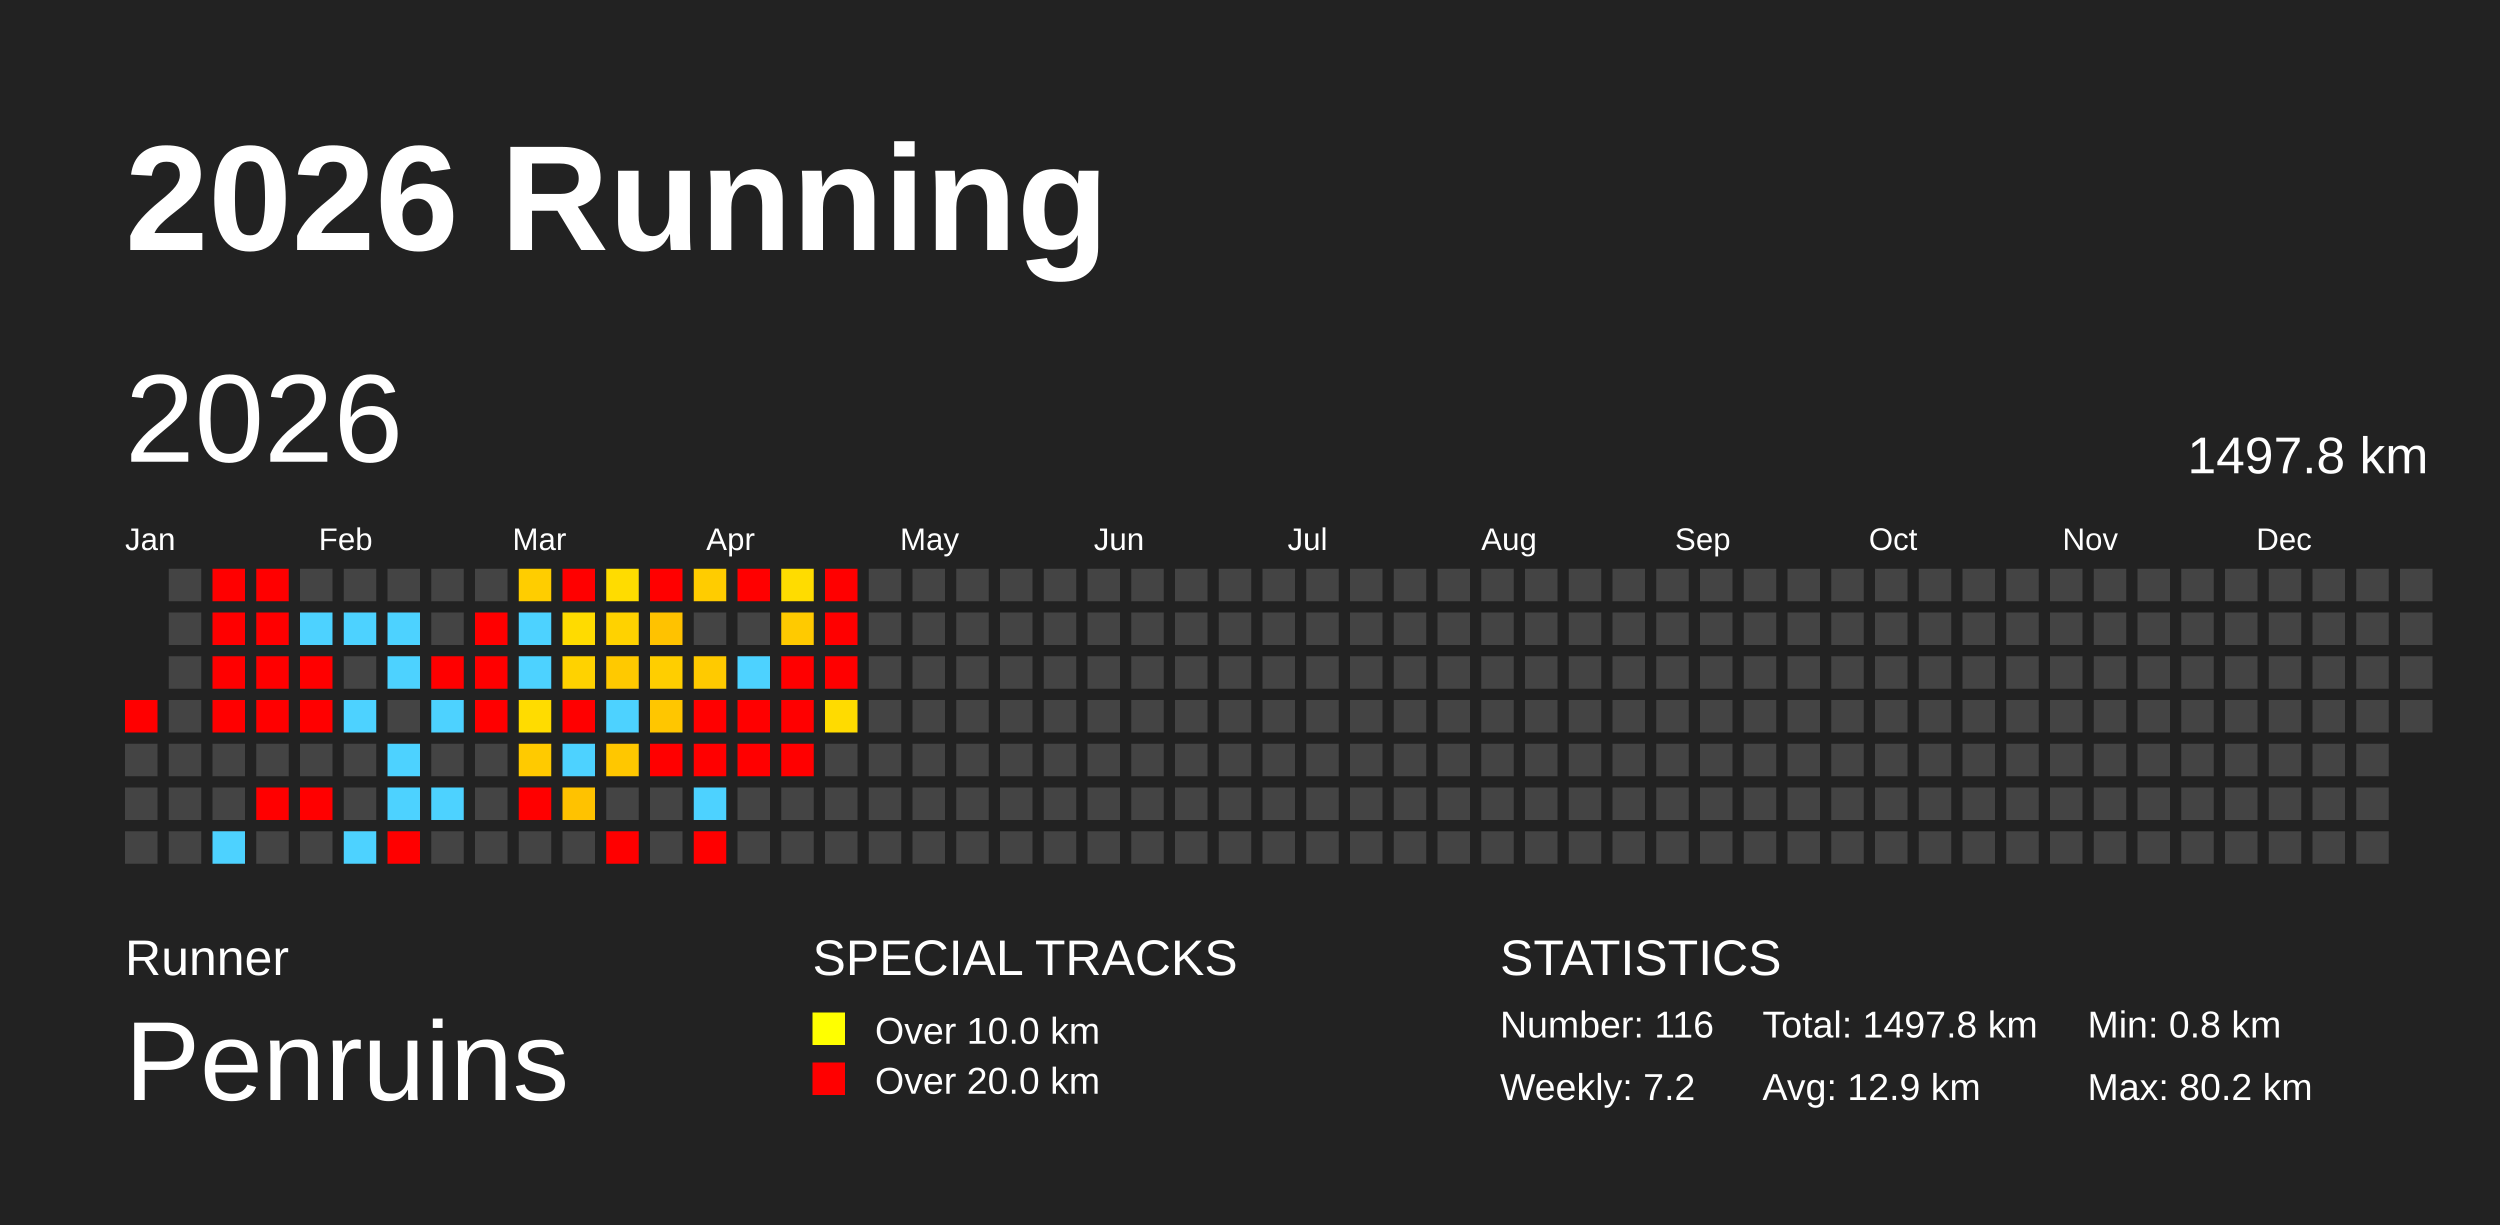
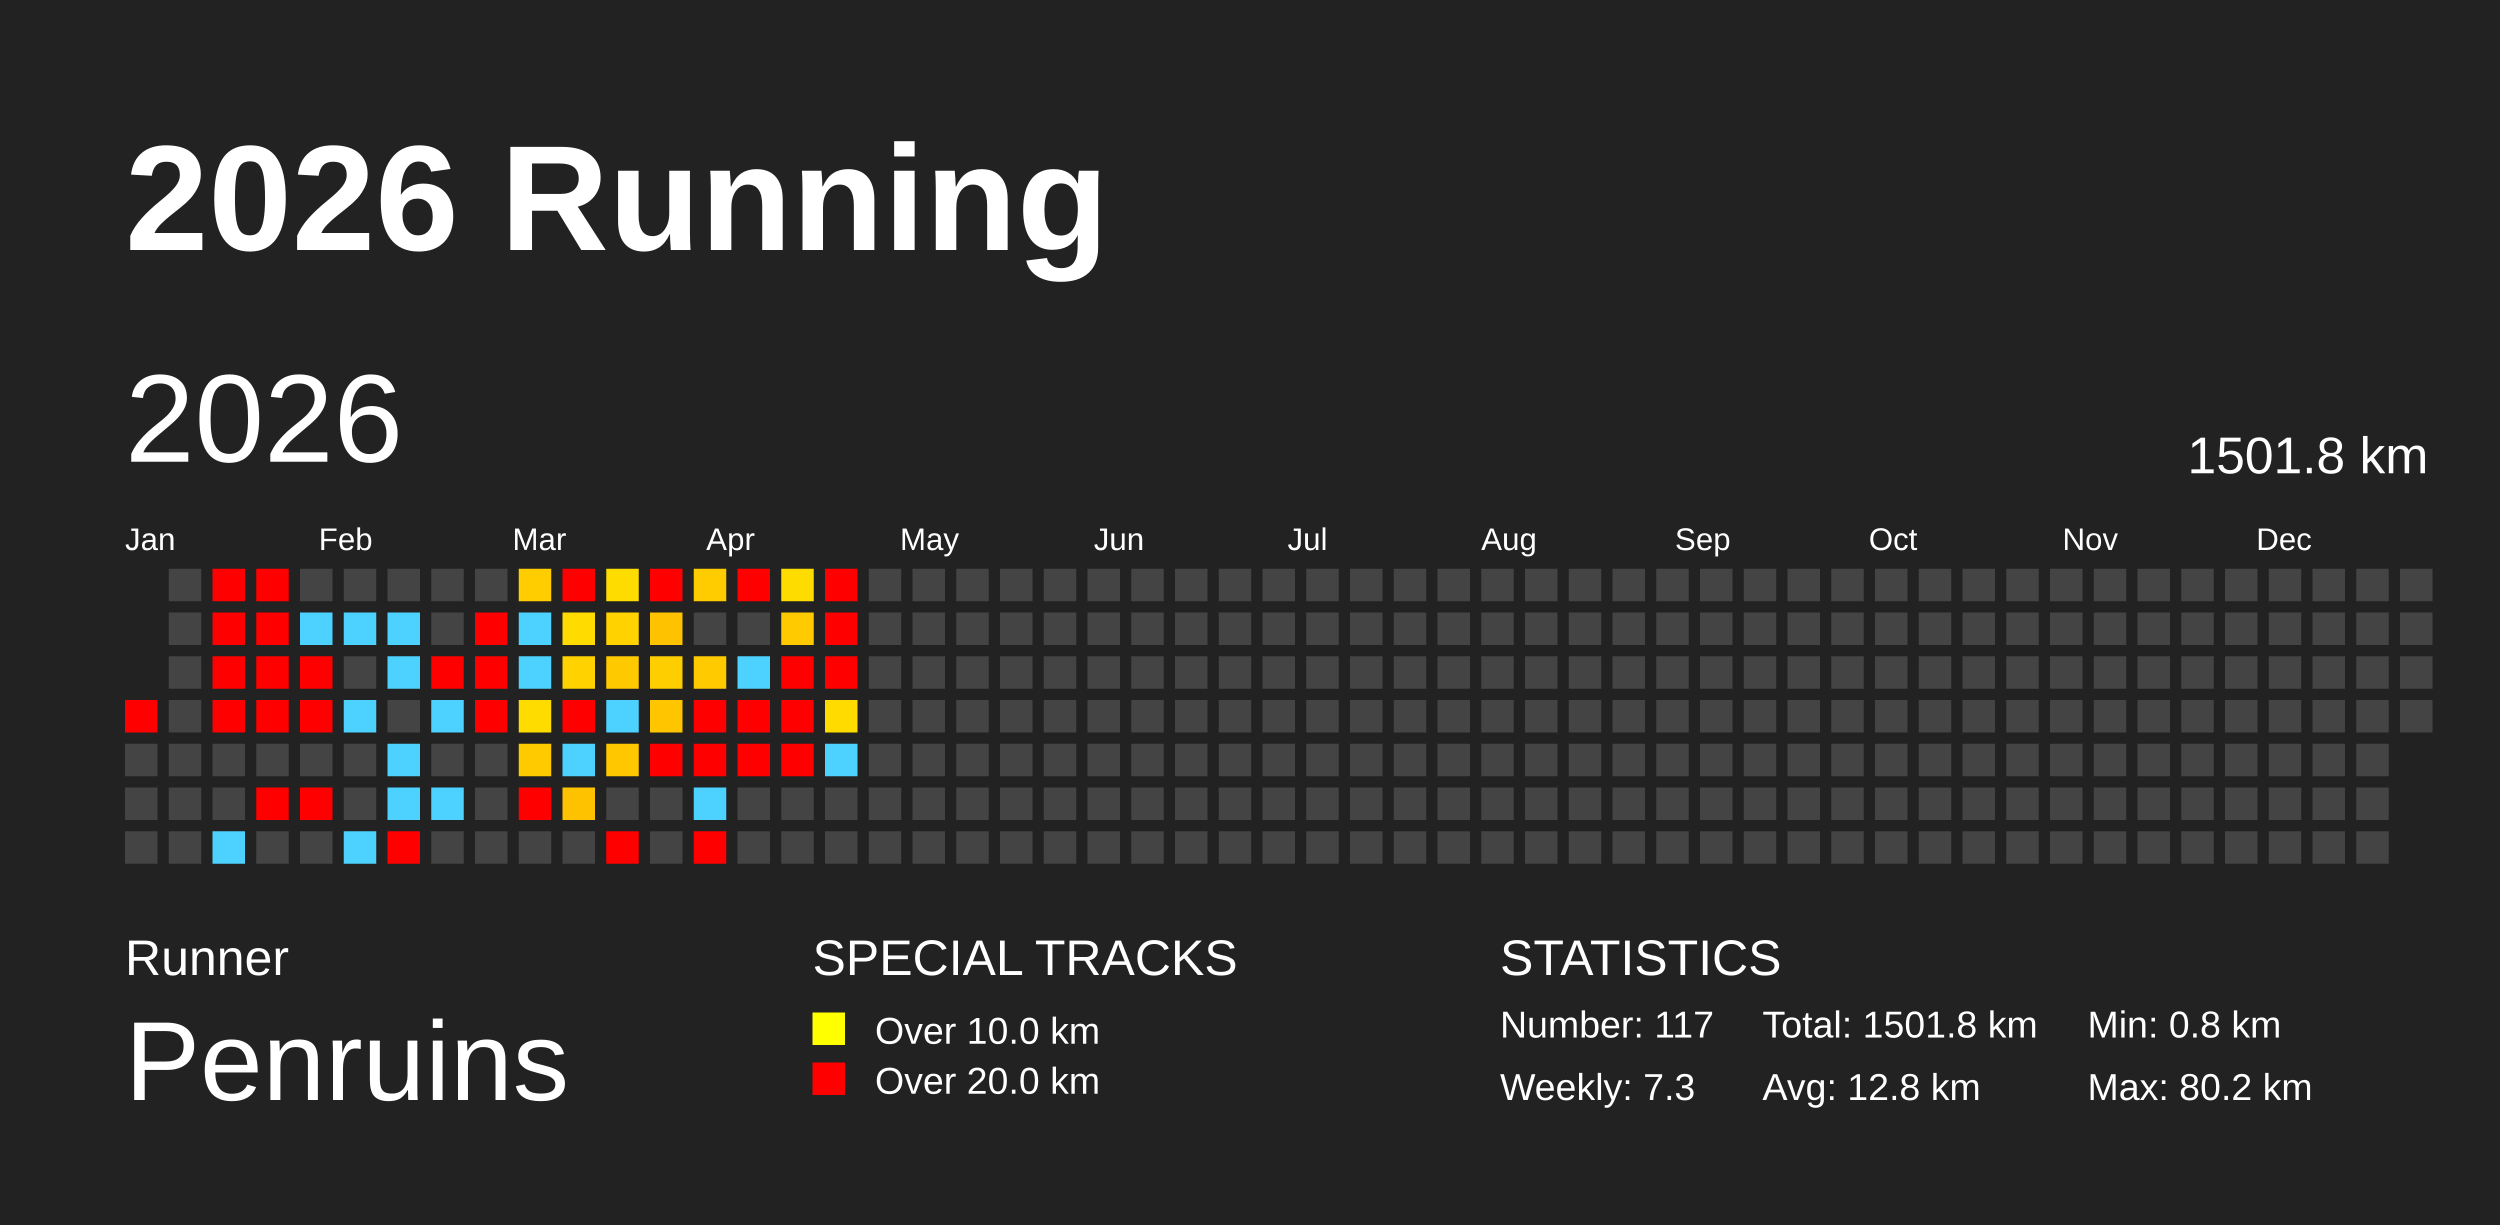
<svg xmlns="http://www.w3.org/2000/svg" baseProfile="full" height="98mm" version="1.1" viewBox="0,0,200,98" width="200mm">
  <defs />
  <rect fill="#222222" height="98" width="200" x="0" y="0" />
  <text fill="#FFFFFF" style="font-size:12px; font-family:Arial; font-weight:bold;" x="10" y="20">2026 Running</text>
  <text fill="#FFFFFF" style="font-size:4px; font-family:Arial" x="10" y="78">Runner</text>
  <text fill="#FFFFFF" style="font-size:9px; font-family:Arial" x="10" y="88">Penruins</text>
  <text fill="#FFFFFF" style="font-size:4px; font-family:Arial" x="65" y="78">SPECIAL TRACKS</text>
  <rect fill="yellow" height="2.6" width="2.6" x="65" y="81" />
  <text fill="#FFFFFF" style="font-size:3px; font-family:Arial" x="70" y="83.5">Over 10.0 km</text>
  <rect fill="red" height="2.6" width="2.6" x="65" y="85" />
  <text fill="#FFFFFF" style="font-size:3px; font-family:Arial" x="70" y="87.5">Over 20.0 km</text>
  <text fill="#FFFFFF" style="font-size:4px; font-family:Arial" x="120" y="78">STATISTICS</text>
-   <text fill="#FFFFFF" style="font-size:3px; font-family:Arial" x="120" y="83">Number: 116</text>
-   <text fill="#FFFFFF" style="font-size:3px; font-family:Arial" x="120" y="88">Weekly: 7.2</text>
-   <text fill="#FFFFFF" style="font-size:3px; font-family:Arial" x="141" y="83">Total: 1497.8 km</text>
-   <text fill="#FFFFFF" style="font-size:3px; font-family:Arial" x="141" y="88">Avg: 12.9 km</text>
+   <text fill="#FFFFFF" style="font-size:3px; font-family:Arial" x="120" y="83">Number: 117</text>
+   <text fill="#FFFFFF" style="font-size:3px; font-family:Arial" x="120" y="88">Weekly: 7.3</text>
+   <text fill="#FFFFFF" style="font-size:3px; font-family:Arial" x="141" y="83">Total: 1501.8 km</text>
+   <text fill="#FFFFFF" style="font-size:3px; font-family:Arial" x="141" y="88">Avg: 12.8 km</text>
  <text fill="#FFFFFF" style="font-size:3px; font-family:Arial" x="167" y="83">Min: 0.8 km</text>
  <text fill="#FFFFFF" style="font-size:3px; font-family:Arial" x="167" y="88">Max: 80.2 km</text>
  <text dominant-baseline="hanging" fill="#FFFFFF" style="font-size:10.0px; font-family:Arial;" x="10" y="30">2026</text>
-   <text dominant-baseline="hanging" fill="#FFFFFF" style="font-size:4.125px; font-family:Arial;" x="175" y="35">1497.8 km</text>
+   <text dominant-baseline="hanging" fill="#FFFFFF" style="font-size:4.125px; font-family:Arial;" x="175" y="35">1501.8 km</text>
  <text fill="#FFFFFF" style="font-size:2.5px; font-family:Arial" x="10.0" y="44">Jan</text>
  <text fill="#FFFFFF" style="font-size:2.5px; font-family:Arial" x="25.5" y="44">Feb</text>
  <text fill="#FFFFFF" style="font-size:2.5px; font-family:Arial" x="41.0" y="44">Mar</text>
  <text fill="#FFFFFF" style="font-size:2.5px; font-family:Arial" x="56.5" y="44">Apr</text>
  <text fill="#FFFFFF" style="font-size:2.5px; font-family:Arial" x="72.0" y="44">May</text>
  <text fill="#FFFFFF" style="font-size:2.5px; font-family:Arial" x="87.5" y="44">Jun</text>
  <text fill="#FFFFFF" style="font-size:2.5px; font-family:Arial" x="103.0" y="44">Jul</text>
  <text fill="#FFFFFF" style="font-size:2.5px; font-family:Arial" x="118.5" y="44">Aug</text>
  <text fill="#FFFFFF" style="font-size:2.5px; font-family:Arial" x="134.0" y="44">Sep</text>
  <text fill="#FFFFFF" style="font-size:2.5px; font-family:Arial" x="149.5" y="44">Oct</text>
  <text fill="#FFFFFF" style="font-size:2.5px; font-family:Arial" x="165.0" y="44">Nov</text>
  <text fill="#FFFFFF" style="font-size:2.5px; font-family:Arial" x="180.5" y="44">Dec</text>
  <rect fill="red" height="2.6" width="2.6" x="10.0" y="56.0" />
  <rect fill="#444444" height="2.6" width="2.6" x="10.0" y="59.5" />
  <rect fill="#444444" height="2.6" width="2.6" x="10.0" y="63.0" />
  <rect fill="#444444" height="2.6" width="2.6" x="10.0" y="66.5" />
  <rect fill="#444444" height="2.6" width="2.6" x="13.5" y="45.5" />
  <rect fill="#444444" height="2.6" width="2.6" x="13.5" y="49.0" />
  <rect fill="#444444" height="2.6" width="2.6" x="13.5" y="52.5" />
  <rect fill="#444444" height="2.6" width="2.6" x="13.5" y="56.0" />
  <rect fill="#444444" height="2.6" width="2.6" x="13.5" y="59.5" />
  <rect fill="#444444" height="2.6" width="2.6" x="13.5" y="63.0" />
  <rect fill="#444444" height="2.6" width="2.6" x="13.5" y="66.5" />
  <rect fill="red" height="2.6" width="2.6" x="17.0" y="45.5" />
  <rect fill="red" height="2.6" width="2.6" x="17.0" y="49.0" />
  <rect fill="red" height="2.6" width="2.6" x="17.0" y="52.5" />
  <rect fill="red" height="2.6" width="2.6" x="17.0" y="56.0" />
  <rect fill="#444444" height="2.6" width="2.6" x="17.0" y="59.5" />
  <rect fill="#444444" height="2.6" width="2.6" x="17.0" y="63.0" />
  <rect fill="#4dd2ff" height="2.6" width="2.6" x="17.0" y="66.5" />
  <rect fill="red" height="2.6" width="2.6" x="20.5" y="45.5" />
  <rect fill="red" height="2.6" width="2.6" x="20.5" y="49.0" />
  <rect fill="red" height="2.6" width="2.6" x="20.5" y="52.5" />
  <rect fill="red" height="2.6" width="2.6" x="20.5" y="56.0" />
  <rect fill="#444444" height="2.6" width="2.6" x="20.5" y="59.5" />
  <rect fill="red" height="2.6" width="2.6" x="20.5" y="63.0" />
  <rect fill="#444444" height="2.6" width="2.6" x="20.5" y="66.5" />
  <rect fill="#444444" height="2.6" width="2.6" x="24.0" y="45.5" />
  <rect fill="#4dd2ff" height="2.6" width="2.6" x="24.0" y="49.0" />
  <rect fill="red" height="2.6" width="2.6" x="24.0" y="52.5" />
  <rect fill="red" height="2.6" width="2.6" x="24.0" y="56.0" />
  <rect fill="#444444" height="2.6" width="2.6" x="24.0" y="59.5" />
  <rect fill="red" height="2.6" width="2.6" x="24.0" y="63.0" />
  <rect fill="#444444" height="2.6" width="2.6" x="24.0" y="66.5" />
  <rect fill="#444444" height="2.6" width="2.6" x="27.5" y="45.5" />
  <rect fill="#4dd2ff" height="2.6" width="2.6" x="27.5" y="49.0" />
  <rect fill="#444444" height="2.6" width="2.6" x="27.5" y="52.5" />
  <rect fill="#4dd2ff" height="2.6" width="2.6" x="27.5" y="56.0" />
  <rect fill="#444444" height="2.6" width="2.6" x="27.5" y="59.5" />
  <rect fill="#444444" height="2.6" width="2.6" x="27.5" y="63.0" />
  <rect fill="#4dd2ff" height="2.6" width="2.6" x="27.5" y="66.5" />
  <rect fill="#444444" height="2.6" width="2.6" x="31.0" y="45.5" />
  <rect fill="#4dd2ff" height="2.6" width="2.6" x="31.0" y="49.0" />
  <rect fill="#4dd2ff" height="2.6" width="2.6" x="31.0" y="52.5" />
  <rect fill="#444444" height="2.6" width="2.6" x="31.0" y="56.0" />
  <rect fill="#4dd2ff" height="2.6" width="2.6" x="31.0" y="59.5" />
  <rect fill="#4dd2ff" height="2.6" width="2.6" x="31.0" y="63.0" />
  <rect fill="red" height="2.6" width="2.6" x="31.0" y="66.5" />
  <rect fill="#444444" height="2.6" width="2.6" x="34.5" y="45.5" />
  <rect fill="#444444" height="2.6" width="2.6" x="34.5" y="49.0" />
  <rect fill="red" height="2.6" width="2.6" x="34.5" y="52.5" />
  <rect fill="#4dd2ff" height="2.6" width="2.6" x="34.5" y="56.0" />
  <rect fill="#444444" height="2.6" width="2.6" x="34.5" y="59.5" />
  <rect fill="#4dd2ff" height="2.6" width="2.6" x="34.5" y="63.0" />
  <rect fill="#444444" height="2.6" width="2.6" x="34.5" y="66.5" />
  <rect fill="#444444" height="2.6" width="2.6" x="38.0" y="45.5" />
  <rect fill="red" height="2.6" width="2.6" x="38.0" y="49.0" />
  <rect fill="red" height="2.6" width="2.6" x="38.0" y="52.5" />
  <rect fill="red" height="2.6" width="2.6" x="38.0" y="56.0" />
  <rect fill="#444444" height="2.6" width="2.6" x="38.0" y="59.5" />
  <rect fill="#444444" height="2.6" width="2.6" x="38.0" y="63.0" />
  <rect fill="#444444" height="2.6" width="2.6" x="38.0" y="66.5" />
  <rect fill="#ffcd00" height="2.6" width="2.6" x="41.5" y="45.5" />
  <rect fill="#4dd2ff" height="2.6" width="2.6" x="41.5" y="49.0" />
  <rect fill="#4dd2ff" height="2.6" width="2.6" x="41.5" y="52.5" />
  <rect fill="#ffdc00" height="2.6" width="2.6" x="41.5" y="56.0" />
  <rect fill="#ffca00" height="2.6" width="2.6" x="41.5" y="59.5" />
  <rect fill="red" height="2.6" width="2.6" x="41.5" y="63.0" />
  <rect fill="#444444" height="2.6" width="2.6" x="41.5" y="66.5" />
  <rect fill="red" height="2.6" width="2.6" x="45.0" y="45.5" />
  <rect fill="#ffdb00" height="2.6" width="2.6" x="45.0" y="49.0" />
  <rect fill="#ffd200" height="2.6" width="2.6" x="45.0" y="52.5" />
  <rect fill="red" height="2.6" width="2.6" x="45.0" y="56.0" />
  <rect fill="#4dd2ff" height="2.6" width="2.6" x="45.0" y="59.5" />
  <rect fill="#ffc200" height="2.6" width="2.6" x="45.0" y="63.0" />
  <rect fill="#444444" height="2.6" width="2.6" x="45.0" y="66.5" />
  <rect fill="#ffdc00" height="2.6" width="2.6" x="48.5" y="45.5" />
  <rect fill="#ffd200" height="2.6" width="2.6" x="48.5" y="49.0" />
  <rect fill="#ffc900" height="2.6" width="2.6" x="48.5" y="52.5" />
  <rect fill="#4dd2ff" height="2.6" width="2.6" x="48.5" y="56.0" />
  <rect fill="#ffc700" height="2.6" width="2.6" x="48.5" y="59.5" />
  <rect fill="#444444" height="2.6" width="2.6" x="48.5" y="63.0" />
  <rect fill="red" height="2.6" width="2.6" x="48.5" y="66.5" />
  <rect fill="red" height="2.6" width="2.6" x="52.0" y="45.5" />
  <rect fill="#ffc200" height="2.6" width="2.6" x="52.0" y="49.0" />
  <rect fill="#ffce00" height="2.6" width="2.6" x="52.0" y="52.5" />
  <rect fill="#ffc600" height="2.6" width="2.6" x="52.0" y="56.0" />
  <rect fill="red" height="2.6" width="2.6" x="52.0" y="59.5" />
  <rect fill="#444444" height="2.6" width="2.6" x="52.0" y="63.0" />
  <rect fill="#444444" height="2.6" width="2.6" x="52.0" y="66.5" />
  <rect fill="#ffcc00" height="2.6" width="2.6" x="55.5" y="45.5" />
  <rect fill="#444444" height="2.6" width="2.6" x="55.5" y="49.0" />
  <rect fill="#ffca00" height="2.6" width="2.6" x="55.5" y="52.5" />
  <rect fill="red" height="2.6" width="2.6" x="55.5" y="56.0" />
  <rect fill="red" height="2.6" width="2.6" x="55.5" y="59.5" />
  <rect fill="#4dd2ff" height="2.6" width="2.6" x="55.5" y="63.0" />
  <rect fill="red" height="2.6" width="2.6" x="55.5" y="66.5" />
  <rect fill="red" height="2.6" width="2.6" x="59.0" y="45.5" />
  <rect fill="#444444" height="2.6" width="2.6" x="59.0" y="49.0" />
  <rect fill="#4dd2ff" height="2.6" width="2.6" x="59.0" y="52.5" />
  <rect fill="red" height="2.6" width="2.6" x="59.0" y="56.0" />
  <rect fill="red" height="2.6" width="2.6" x="59.0" y="59.5" />
  <rect fill="#444444" height="2.6" width="2.6" x="59.0" y="63.0" />
  <rect fill="#444444" height="2.6" width="2.6" x="59.0" y="66.5" />
  <rect fill="#ffdc00" height="2.6" width="2.6" x="62.5" y="45.5" />
  <rect fill="#ffca00" height="2.6" width="2.6" x="62.5" y="49.0" />
  <rect fill="red" height="2.6" width="2.6" x="62.5" y="52.5" />
  <rect fill="red" height="2.6" width="2.6" x="62.5" y="56.0" />
  <rect fill="red" height="2.6" width="2.6" x="62.5" y="59.5" />
  <rect fill="#444444" height="2.6" width="2.6" x="62.5" y="63.0" />
  <rect fill="#444444" height="2.6" width="2.6" x="62.5" y="66.5" />
  <rect fill="red" height="2.6" width="2.6" x="66.0" y="45.5" />
  <rect fill="red" height="2.6" width="2.6" x="66.0" y="49.0" />
  <rect fill="red" height="2.6" width="2.6" x="66.0" y="52.5" />
  <rect fill="#ffdb00" height="2.6" width="2.6" x="66.0" y="56.0" />
-   <rect fill="#444444" height="2.6" width="2.6" x="66.0" y="59.5" />
+   <rect fill="#4dd2ff" height="2.6" width="2.6" x="66.0" y="59.5" />
  <rect fill="#444444" height="2.6" width="2.6" x="66.0" y="63.0" />
  <rect fill="#444444" height="2.6" width="2.6" x="66.0" y="66.5" />
  <rect fill="#444444" height="2.6" width="2.6" x="69.5" y="45.5" />
  <rect fill="#444444" height="2.6" width="2.6" x="69.5" y="49.0" />
  <rect fill="#444444" height="2.6" width="2.6" x="69.5" y="52.5" />
  <rect fill="#444444" height="2.6" width="2.6" x="69.5" y="56.0" />
  <rect fill="#444444" height="2.6" width="2.6" x="69.5" y="59.5" />
  <rect fill="#444444" height="2.6" width="2.6" x="69.5" y="63.0" />
  <rect fill="#444444" height="2.6" width="2.6" x="69.5" y="66.5" />
  <rect fill="#444444" height="2.6" width="2.6" x="73.0" y="45.5" />
  <rect fill="#444444" height="2.6" width="2.6" x="73.0" y="49.0" />
  <rect fill="#444444" height="2.6" width="2.6" x="73.0" y="52.5" />
  <rect fill="#444444" height="2.6" width="2.6" x="73.0" y="56.0" />
  <rect fill="#444444" height="2.6" width="2.6" x="73.0" y="59.5" />
  <rect fill="#444444" height="2.6" width="2.6" x="73.0" y="63.0" />
  <rect fill="#444444" height="2.6" width="2.6" x="73.0" y="66.5" />
  <rect fill="#444444" height="2.6" width="2.6" x="76.5" y="45.5" />
  <rect fill="#444444" height="2.6" width="2.6" x="76.5" y="49.0" />
  <rect fill="#444444" height="2.6" width="2.6" x="76.5" y="52.5" />
  <rect fill="#444444" height="2.6" width="2.6" x="76.5" y="56.0" />
  <rect fill="#444444" height="2.6" width="2.6" x="76.5" y="59.5" />
  <rect fill="#444444" height="2.6" width="2.6" x="76.5" y="63.0" />
  <rect fill="#444444" height="2.6" width="2.6" x="76.5" y="66.5" />
  <rect fill="#444444" height="2.6" width="2.6" x="80.0" y="45.5" />
  <rect fill="#444444" height="2.6" width="2.6" x="80.0" y="49.0" />
  <rect fill="#444444" height="2.6" width="2.6" x="80.0" y="52.5" />
  <rect fill="#444444" height="2.6" width="2.6" x="80.0" y="56.0" />
  <rect fill="#444444" height="2.6" width="2.6" x="80.0" y="59.5" />
  <rect fill="#444444" height="2.6" width="2.6" x="80.0" y="63.0" />
  <rect fill="#444444" height="2.6" width="2.6" x="80.0" y="66.5" />
  <rect fill="#444444" height="2.6" width="2.6" x="83.5" y="45.5" />
  <rect fill="#444444" height="2.6" width="2.6" x="83.5" y="49.0" />
  <rect fill="#444444" height="2.6" width="2.6" x="83.5" y="52.5" />
  <rect fill="#444444" height="2.6" width="2.6" x="83.5" y="56.0" />
  <rect fill="#444444" height="2.6" width="2.6" x="83.5" y="59.5" />
  <rect fill="#444444" height="2.6" width="2.6" x="83.5" y="63.0" />
  <rect fill="#444444" height="2.6" width="2.6" x="83.5" y="66.5" />
  <rect fill="#444444" height="2.6" width="2.6" x="87.0" y="45.5" />
  <rect fill="#444444" height="2.6" width="2.6" x="87.0" y="49.0" />
  <rect fill="#444444" height="2.6" width="2.6" x="87.0" y="52.5" />
  <rect fill="#444444" height="2.6" width="2.6" x="87.0" y="56.0" />
  <rect fill="#444444" height="2.6" width="2.6" x="87.0" y="59.5" />
  <rect fill="#444444" height="2.6" width="2.6" x="87.0" y="63.0" />
  <rect fill="#444444" height="2.6" width="2.6" x="87.0" y="66.5" />
  <rect fill="#444444" height="2.6" width="2.6" x="90.5" y="45.5" />
  <rect fill="#444444" height="2.6" width="2.6" x="90.5" y="49.0" />
  <rect fill="#444444" height="2.6" width="2.6" x="90.5" y="52.5" />
  <rect fill="#444444" height="2.6" width="2.6" x="90.5" y="56.0" />
  <rect fill="#444444" height="2.6" width="2.6" x="90.5" y="59.5" />
  <rect fill="#444444" height="2.6" width="2.6" x="90.5" y="63.0" />
  <rect fill="#444444" height="2.6" width="2.6" x="90.5" y="66.5" />
  <rect fill="#444444" height="2.6" width="2.6" x="94.0" y="45.5" />
  <rect fill="#444444" height="2.6" width="2.6" x="94.0" y="49.0" />
  <rect fill="#444444" height="2.6" width="2.6" x="94.0" y="52.5" />
  <rect fill="#444444" height="2.6" width="2.6" x="94.0" y="56.0" />
  <rect fill="#444444" height="2.6" width="2.6" x="94.0" y="59.5" />
  <rect fill="#444444" height="2.6" width="2.6" x="94.0" y="63.0" />
  <rect fill="#444444" height="2.6" width="2.6" x="94.0" y="66.5" />
  <rect fill="#444444" height="2.6" width="2.6" x="97.5" y="45.5" />
  <rect fill="#444444" height="2.6" width="2.6" x="97.5" y="49.0" />
  <rect fill="#444444" height="2.6" width="2.6" x="97.5" y="52.5" />
  <rect fill="#444444" height="2.6" width="2.6" x="97.5" y="56.0" />
  <rect fill="#444444" height="2.6" width="2.6" x="97.5" y="59.5" />
  <rect fill="#444444" height="2.6" width="2.6" x="97.5" y="63.0" />
  <rect fill="#444444" height="2.6" width="2.6" x="97.5" y="66.5" />
  <rect fill="#444444" height="2.6" width="2.6" x="101.0" y="45.5" />
  <rect fill="#444444" height="2.6" width="2.6" x="101.0" y="49.0" />
  <rect fill="#444444" height="2.6" width="2.6" x="101.0" y="52.5" />
  <rect fill="#444444" height="2.6" width="2.6" x="101.0" y="56.0" />
  <rect fill="#444444" height="2.6" width="2.6" x="101.0" y="59.5" />
  <rect fill="#444444" height="2.6" width="2.6" x="101.0" y="63.0" />
  <rect fill="#444444" height="2.6" width="2.6" x="101.0" y="66.5" />
  <rect fill="#444444" height="2.6" width="2.6" x="104.5" y="45.5" />
  <rect fill="#444444" height="2.6" width="2.6" x="104.5" y="49.0" />
  <rect fill="#444444" height="2.6" width="2.6" x="104.5" y="52.5" />
  <rect fill="#444444" height="2.6" width="2.6" x="104.5" y="56.0" />
  <rect fill="#444444" height="2.6" width="2.6" x="104.5" y="59.5" />
  <rect fill="#444444" height="2.6" width="2.6" x="104.5" y="63.0" />
  <rect fill="#444444" height="2.6" width="2.6" x="104.5" y="66.5" />
  <rect fill="#444444" height="2.6" width="2.6" x="108.0" y="45.5" />
  <rect fill="#444444" height="2.6" width="2.6" x="108.0" y="49.0" />
  <rect fill="#444444" height="2.6" width="2.6" x="108.0" y="52.5" />
  <rect fill="#444444" height="2.6" width="2.6" x="108.0" y="56.0" />
  <rect fill="#444444" height="2.6" width="2.6" x="108.0" y="59.5" />
  <rect fill="#444444" height="2.6" width="2.6" x="108.0" y="63.0" />
  <rect fill="#444444" height="2.6" width="2.6" x="108.0" y="66.5" />
  <rect fill="#444444" height="2.6" width="2.6" x="111.5" y="45.5" />
  <rect fill="#444444" height="2.6" width="2.6" x="111.5" y="49.0" />
  <rect fill="#444444" height="2.6" width="2.6" x="111.5" y="52.5" />
  <rect fill="#444444" height="2.6" width="2.6" x="111.5" y="56.0" />
  <rect fill="#444444" height="2.6" width="2.6" x="111.5" y="59.5" />
  <rect fill="#444444" height="2.6" width="2.6" x="111.5" y="63.0" />
  <rect fill="#444444" height="2.6" width="2.6" x="111.5" y="66.5" />
  <rect fill="#444444" height="2.6" width="2.6" x="115.0" y="45.5" />
  <rect fill="#444444" height="2.6" width="2.6" x="115.0" y="49.0" />
  <rect fill="#444444" height="2.6" width="2.6" x="115.0" y="52.5" />
  <rect fill="#444444" height="2.6" width="2.6" x="115.0" y="56.0" />
  <rect fill="#444444" height="2.6" width="2.6" x="115.0" y="59.5" />
  <rect fill="#444444" height="2.6" width="2.6" x="115.0" y="63.0" />
  <rect fill="#444444" height="2.6" width="2.6" x="115.0" y="66.5" />
  <rect fill="#444444" height="2.6" width="2.6" x="118.5" y="45.5" />
  <rect fill="#444444" height="2.6" width="2.6" x="118.5" y="49.0" />
  <rect fill="#444444" height="2.6" width="2.6" x="118.5" y="52.5" />
  <rect fill="#444444" height="2.6" width="2.6" x="118.5" y="56.0" />
  <rect fill="#444444" height="2.6" width="2.6" x="118.5" y="59.5" />
  <rect fill="#444444" height="2.6" width="2.6" x="118.5" y="63.0" />
  <rect fill="#444444" height="2.6" width="2.6" x="118.5" y="66.5" />
  <rect fill="#444444" height="2.6" width="2.6" x="122.0" y="45.5" />
  <rect fill="#444444" height="2.6" width="2.6" x="122.0" y="49.0" />
  <rect fill="#444444" height="2.6" width="2.6" x="122.0" y="52.5" />
  <rect fill="#444444" height="2.6" width="2.6" x="122.0" y="56.0" />
  <rect fill="#444444" height="2.6" width="2.6" x="122.0" y="59.5" />
  <rect fill="#444444" height="2.6" width="2.6" x="122.0" y="63.0" />
  <rect fill="#444444" height="2.6" width="2.6" x="122.0" y="66.5" />
  <rect fill="#444444" height="2.6" width="2.6" x="125.5" y="45.5" />
  <rect fill="#444444" height="2.6" width="2.6" x="125.5" y="49.0" />
  <rect fill="#444444" height="2.6" width="2.6" x="125.5" y="52.5" />
  <rect fill="#444444" height="2.6" width="2.6" x="125.5" y="56.0" />
  <rect fill="#444444" height="2.6" width="2.6" x="125.5" y="59.5" />
  <rect fill="#444444" height="2.6" width="2.6" x="125.5" y="63.0" />
  <rect fill="#444444" height="2.6" width="2.6" x="125.5" y="66.5" />
  <rect fill="#444444" height="2.6" width="2.6" x="129.0" y="45.5" />
  <rect fill="#444444" height="2.6" width="2.6" x="129.0" y="49.0" />
  <rect fill="#444444" height="2.6" width="2.6" x="129.0" y="52.5" />
  <rect fill="#444444" height="2.6" width="2.6" x="129.0" y="56.0" />
  <rect fill="#444444" height="2.6" width="2.6" x="129.0" y="59.5" />
  <rect fill="#444444" height="2.6" width="2.6" x="129.0" y="63.0" />
  <rect fill="#444444" height="2.6" width="2.6" x="129.0" y="66.5" />
  <rect fill="#444444" height="2.6" width="2.6" x="132.5" y="45.5" />
  <rect fill="#444444" height="2.6" width="2.6" x="132.5" y="49.0" />
  <rect fill="#444444" height="2.6" width="2.6" x="132.5" y="52.5" />
  <rect fill="#444444" height="2.6" width="2.6" x="132.5" y="56.0" />
  <rect fill="#444444" height="2.6" width="2.6" x="132.5" y="59.5" />
  <rect fill="#444444" height="2.6" width="2.6" x="132.5" y="63.0" />
  <rect fill="#444444" height="2.6" width="2.6" x="132.5" y="66.5" />
  <rect fill="#444444" height="2.6" width="2.6" x="136.0" y="45.5" />
  <rect fill="#444444" height="2.6" width="2.6" x="136.0" y="49.0" />
  <rect fill="#444444" height="2.6" width="2.6" x="136.0" y="52.5" />
  <rect fill="#444444" height="2.6" width="2.6" x="136.0" y="56.0" />
  <rect fill="#444444" height="2.6" width="2.6" x="136.0" y="59.5" />
  <rect fill="#444444" height="2.6" width="2.6" x="136.0" y="63.0" />
  <rect fill="#444444" height="2.6" width="2.6" x="136.0" y="66.5" />
  <rect fill="#444444" height="2.6" width="2.6" x="139.5" y="45.5" />
  <rect fill="#444444" height="2.6" width="2.6" x="139.5" y="49.0" />
  <rect fill="#444444" height="2.6" width="2.6" x="139.5" y="52.5" />
  <rect fill="#444444" height="2.6" width="2.6" x="139.5" y="56.0" />
  <rect fill="#444444" height="2.6" width="2.6" x="139.5" y="59.5" />
  <rect fill="#444444" height="2.6" width="2.6" x="139.5" y="63.0" />
  <rect fill="#444444" height="2.6" width="2.6" x="139.5" y="66.5" />
  <rect fill="#444444" height="2.6" width="2.6" x="143.0" y="45.5" />
  <rect fill="#444444" height="2.6" width="2.6" x="143.0" y="49.0" />
  <rect fill="#444444" height="2.6" width="2.6" x="143.0" y="52.5" />
  <rect fill="#444444" height="2.6" width="2.6" x="143.0" y="56.0" />
  <rect fill="#444444" height="2.6" width="2.6" x="143.0" y="59.5" />
  <rect fill="#444444" height="2.6" width="2.6" x="143.0" y="63.0" />
  <rect fill="#444444" height="2.6" width="2.6" x="143.0" y="66.5" />
  <rect fill="#444444" height="2.6" width="2.6" x="146.5" y="45.5" />
  <rect fill="#444444" height="2.6" width="2.6" x="146.5" y="49.0" />
  <rect fill="#444444" height="2.6" width="2.6" x="146.5" y="52.5" />
  <rect fill="#444444" height="2.6" width="2.6" x="146.5" y="56.0" />
  <rect fill="#444444" height="2.6" width="2.6" x="146.5" y="59.5" />
  <rect fill="#444444" height="2.6" width="2.6" x="146.5" y="63.0" />
  <rect fill="#444444" height="2.6" width="2.6" x="146.5" y="66.5" />
  <rect fill="#444444" height="2.6" width="2.6" x="150.0" y="45.5" />
  <rect fill="#444444" height="2.6" width="2.6" x="150.0" y="49.0" />
  <rect fill="#444444" height="2.6" width="2.6" x="150.0" y="52.5" />
  <rect fill="#444444" height="2.6" width="2.6" x="150.0" y="56.0" />
  <rect fill="#444444" height="2.6" width="2.6" x="150.0" y="59.5" />
  <rect fill="#444444" height="2.6" width="2.6" x="150.0" y="63.0" />
  <rect fill="#444444" height="2.6" width="2.6" x="150.0" y="66.5" />
  <rect fill="#444444" height="2.6" width="2.6" x="153.5" y="45.5" />
  <rect fill="#444444" height="2.6" width="2.6" x="153.5" y="49.0" />
  <rect fill="#444444" height="2.6" width="2.6" x="153.5" y="52.5" />
  <rect fill="#444444" height="2.6" width="2.6" x="153.5" y="56.0" />
  <rect fill="#444444" height="2.6" width="2.6" x="153.5" y="59.5" />
  <rect fill="#444444" height="2.6" width="2.6" x="153.5" y="63.0" />
  <rect fill="#444444" height="2.6" width="2.6" x="153.5" y="66.5" />
  <rect fill="#444444" height="2.6" width="2.6" x="157.0" y="45.5" />
  <rect fill="#444444" height="2.6" width="2.6" x="157.0" y="49.0" />
  <rect fill="#444444" height="2.6" width="2.6" x="157.0" y="52.5" />
  <rect fill="#444444" height="2.6" width="2.6" x="157.0" y="56.0" />
  <rect fill="#444444" height="2.6" width="2.6" x="157.0" y="59.5" />
  <rect fill="#444444" height="2.6" width="2.6" x="157.0" y="63.0" />
  <rect fill="#444444" height="2.6" width="2.6" x="157.0" y="66.5" />
  <rect fill="#444444" height="2.6" width="2.6" x="160.5" y="45.5" />
  <rect fill="#444444" height="2.6" width="2.6" x="160.5" y="49.0" />
  <rect fill="#444444" height="2.6" width="2.6" x="160.5" y="52.5" />
  <rect fill="#444444" height="2.6" width="2.6" x="160.5" y="56.0" />
  <rect fill="#444444" height="2.6" width="2.6" x="160.5" y="59.5" />
  <rect fill="#444444" height="2.6" width="2.6" x="160.5" y="63.0" />
  <rect fill="#444444" height="2.6" width="2.6" x="160.5" y="66.5" />
  <rect fill="#444444" height="2.6" width="2.6" x="164.0" y="45.5" />
  <rect fill="#444444" height="2.6" width="2.6" x="164.0" y="49.0" />
  <rect fill="#444444" height="2.6" width="2.6" x="164.0" y="52.5" />
  <rect fill="#444444" height="2.6" width="2.6" x="164.0" y="56.0" />
  <rect fill="#444444" height="2.6" width="2.6" x="164.0" y="59.5" />
  <rect fill="#444444" height="2.6" width="2.6" x="164.0" y="63.0" />
  <rect fill="#444444" height="2.6" width="2.6" x="164.0" y="66.5" />
  <rect fill="#444444" height="2.6" width="2.6" x="167.5" y="45.5" />
  <rect fill="#444444" height="2.6" width="2.6" x="167.5" y="49.0" />
  <rect fill="#444444" height="2.6" width="2.6" x="167.5" y="52.5" />
  <rect fill="#444444" height="2.6" width="2.6" x="167.5" y="56.0" />
  <rect fill="#444444" height="2.6" width="2.6" x="167.5" y="59.5" />
  <rect fill="#444444" height="2.6" width="2.6" x="167.5" y="63.0" />
  <rect fill="#444444" height="2.6" width="2.6" x="167.5" y="66.5" />
  <rect fill="#444444" height="2.6" width="2.6" x="171.0" y="45.5" />
  <rect fill="#444444" height="2.6" width="2.6" x="171.0" y="49.0" />
  <rect fill="#444444" height="2.6" width="2.6" x="171.0" y="52.5" />
  <rect fill="#444444" height="2.6" width="2.6" x="171.0" y="56.0" />
  <rect fill="#444444" height="2.6" width="2.6" x="171.0" y="59.5" />
  <rect fill="#444444" height="2.6" width="2.6" x="171.0" y="63.0" />
  <rect fill="#444444" height="2.6" width="2.6" x="171.0" y="66.5" />
  <rect fill="#444444" height="2.6" width="2.6" x="174.5" y="45.5" />
  <rect fill="#444444" height="2.6" width="2.6" x="174.5" y="49.0" />
  <rect fill="#444444" height="2.6" width="2.6" x="174.5" y="52.5" />
  <rect fill="#444444" height="2.6" width="2.6" x="174.5" y="56.0" />
  <rect fill="#444444" height="2.6" width="2.6" x="174.5" y="59.5" />
  <rect fill="#444444" height="2.6" width="2.6" x="174.5" y="63.0" />
  <rect fill="#444444" height="2.6" width="2.6" x="174.5" y="66.5" />
  <rect fill="#444444" height="2.6" width="2.6" x="178.0" y="45.5" />
  <rect fill="#444444" height="2.6" width="2.6" x="178.0" y="49.0" />
  <rect fill="#444444" height="2.6" width="2.6" x="178.0" y="52.5" />
  <rect fill="#444444" height="2.6" width="2.6" x="178.0" y="56.0" />
  <rect fill="#444444" height="2.6" width="2.6" x="178.0" y="59.5" />
  <rect fill="#444444" height="2.6" width="2.6" x="178.0" y="63.0" />
  <rect fill="#444444" height="2.6" width="2.6" x="178.0" y="66.5" />
  <rect fill="#444444" height="2.6" width="2.6" x="181.5" y="45.5" />
  <rect fill="#444444" height="2.6" width="2.6" x="181.5" y="49.0" />
  <rect fill="#444444" height="2.6" width="2.6" x="181.5" y="52.5" />
  <rect fill="#444444" height="2.6" width="2.6" x="181.5" y="56.0" />
  <rect fill="#444444" height="2.6" width="2.6" x="181.5" y="59.5" />
  <rect fill="#444444" height="2.6" width="2.6" x="181.5" y="63.0" />
  <rect fill="#444444" height="2.6" width="2.6" x="181.5" y="66.5" />
  <rect fill="#444444" height="2.6" width="2.6" x="185.0" y="45.5" />
  <rect fill="#444444" height="2.6" width="2.6" x="185.0" y="49.0" />
  <rect fill="#444444" height="2.6" width="2.6" x="185.0" y="52.5" />
  <rect fill="#444444" height="2.6" width="2.6" x="185.0" y="56.0" />
  <rect fill="#444444" height="2.6" width="2.6" x="185.0" y="59.5" />
  <rect fill="#444444" height="2.6" width="2.6" x="185.0" y="63.0" />
  <rect fill="#444444" height="2.6" width="2.6" x="185.0" y="66.5" />
  <rect fill="#444444" height="2.6" width="2.6" x="188.5" y="45.5" />
  <rect fill="#444444" height="2.6" width="2.6" x="188.5" y="49.0" />
  <rect fill="#444444" height="2.6" width="2.6" x="188.5" y="52.5" />
  <rect fill="#444444" height="2.6" width="2.6" x="188.5" y="56.0" />
  <rect fill="#444444" height="2.6" width="2.6" x="188.5" y="59.5" />
  <rect fill="#444444" height="2.6" width="2.6" x="188.5" y="63.0" />
  <rect fill="#444444" height="2.6" width="2.6" x="188.5" y="66.5" />
  <rect fill="#444444" height="2.6" width="2.6" x="192.0" y="45.5" />
  <rect fill="#444444" height="2.6" width="2.6" x="192.0" y="49.0" />
  <rect fill="#444444" height="2.6" width="2.6" x="192.0" y="52.5" />
  <rect fill="#444444" height="2.6" width="2.6" x="192.0" y="56.0" />
</svg>
